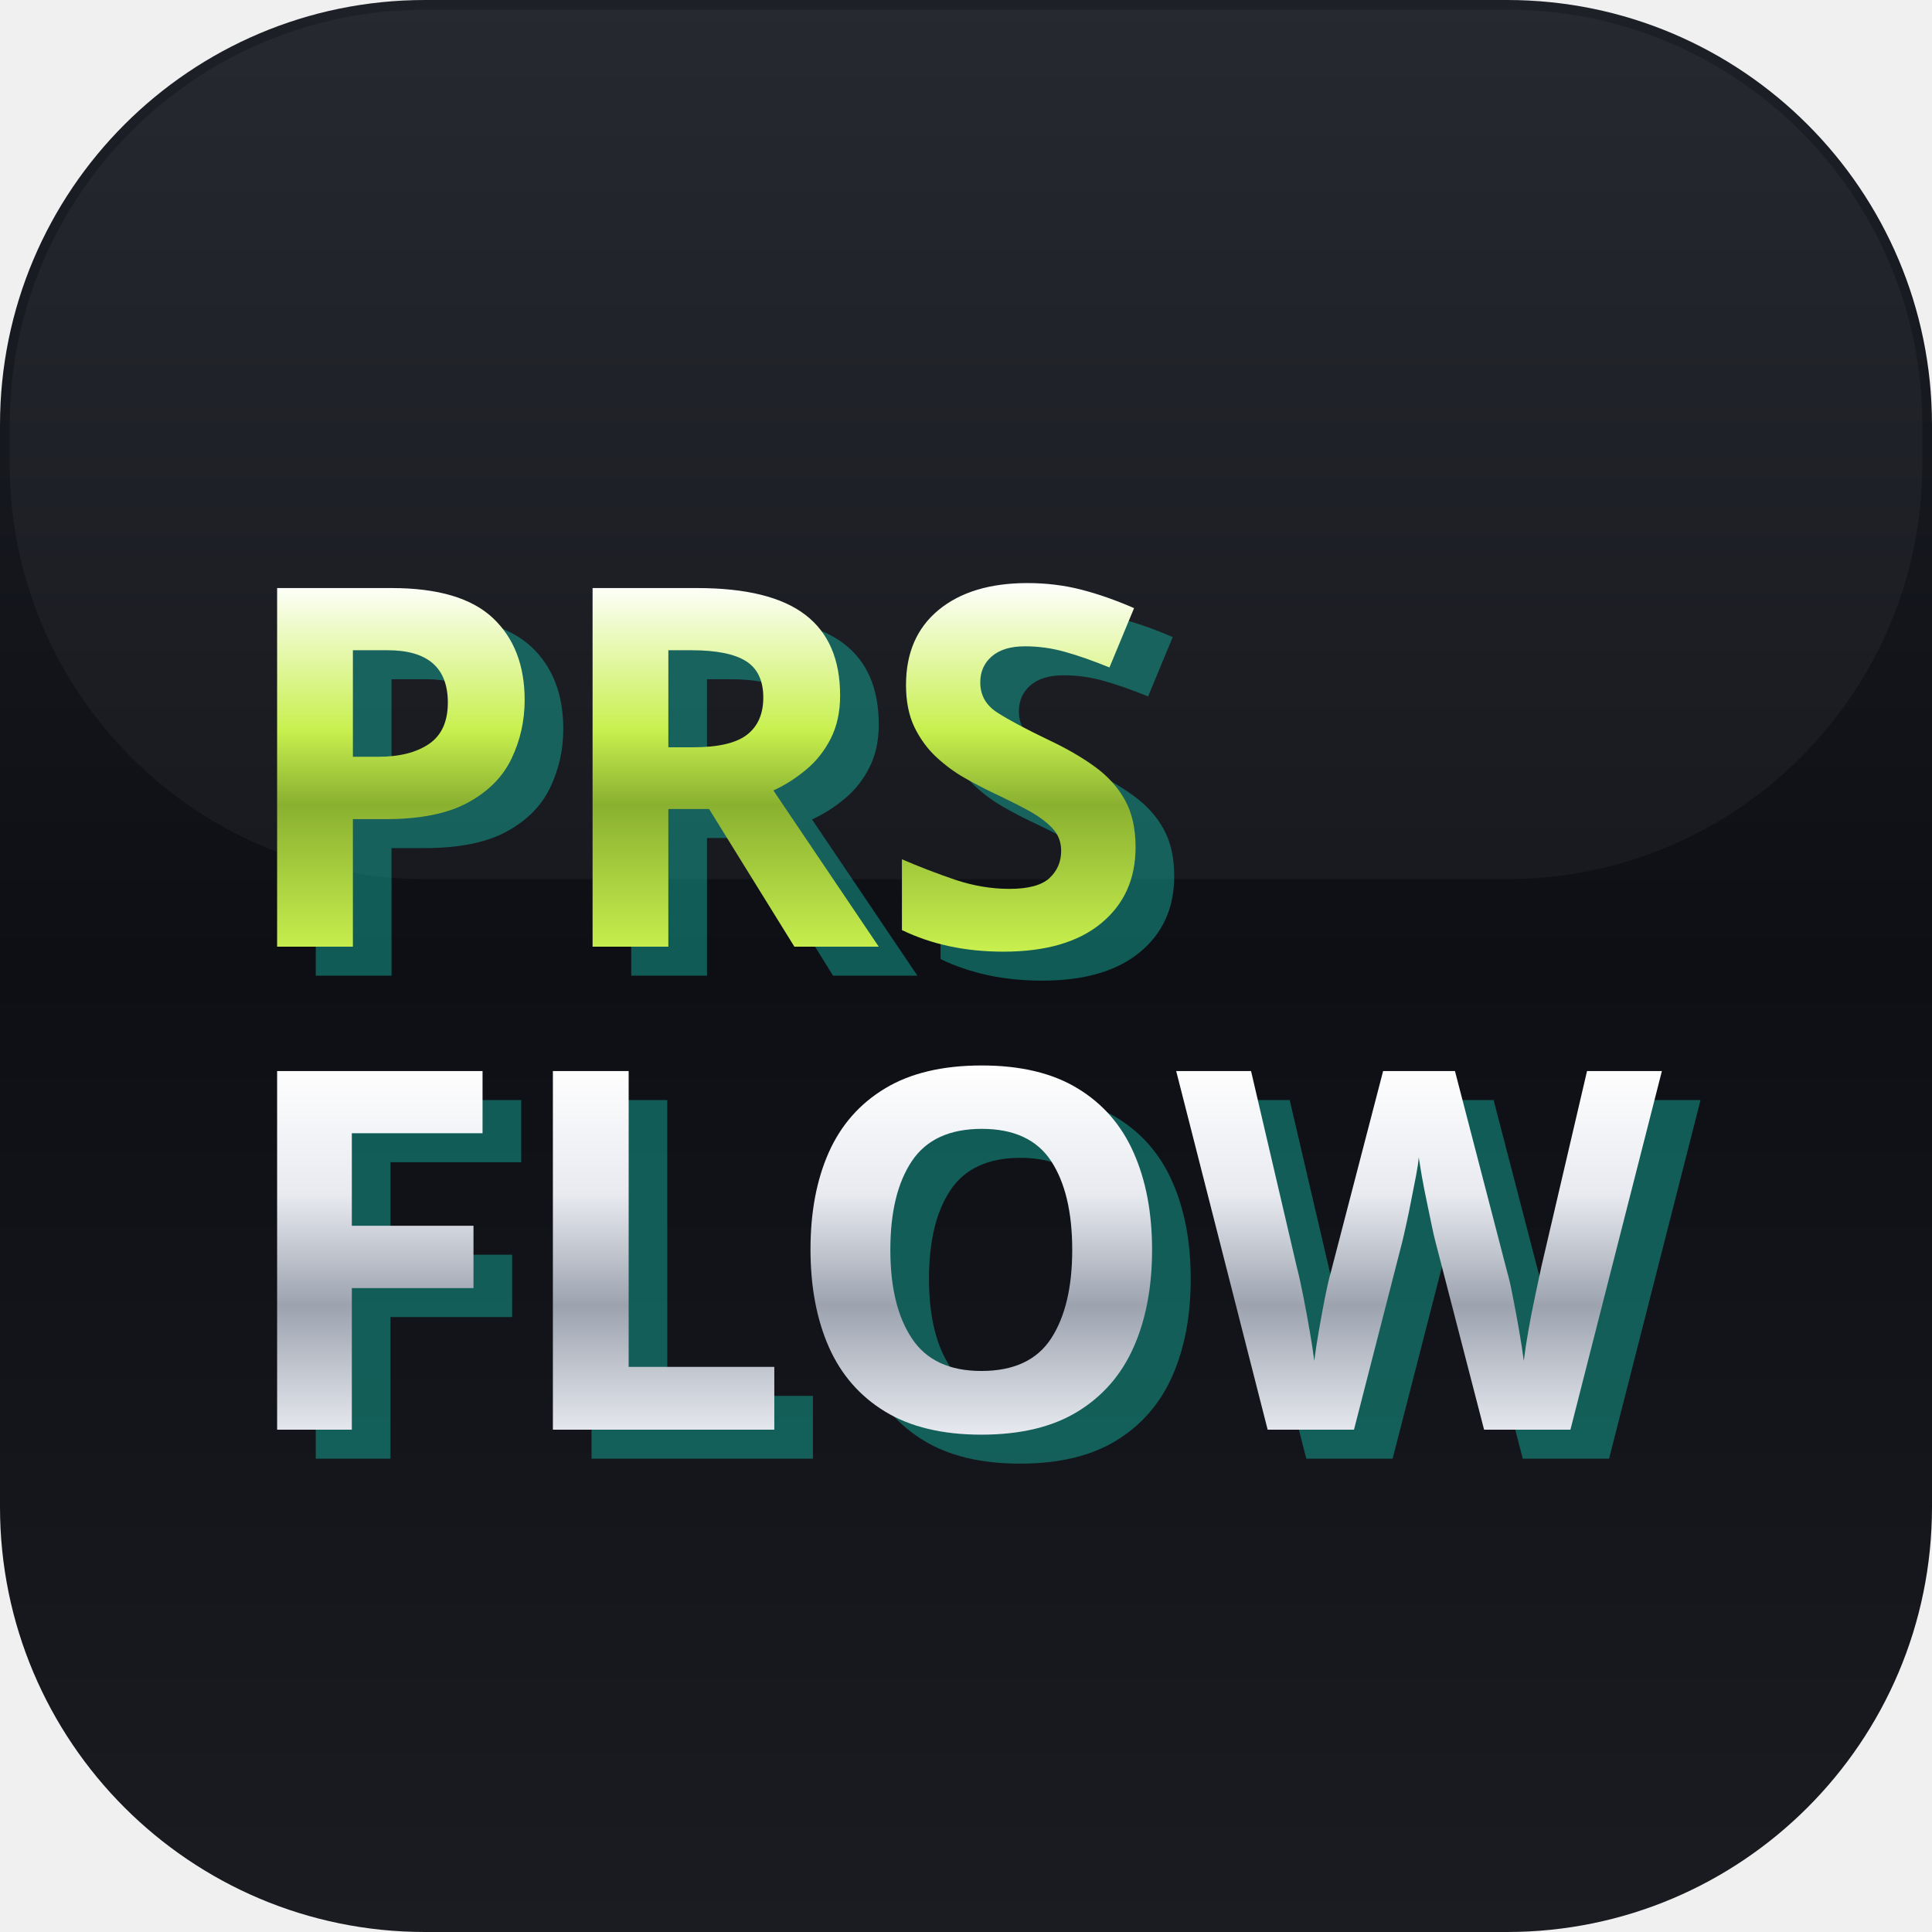
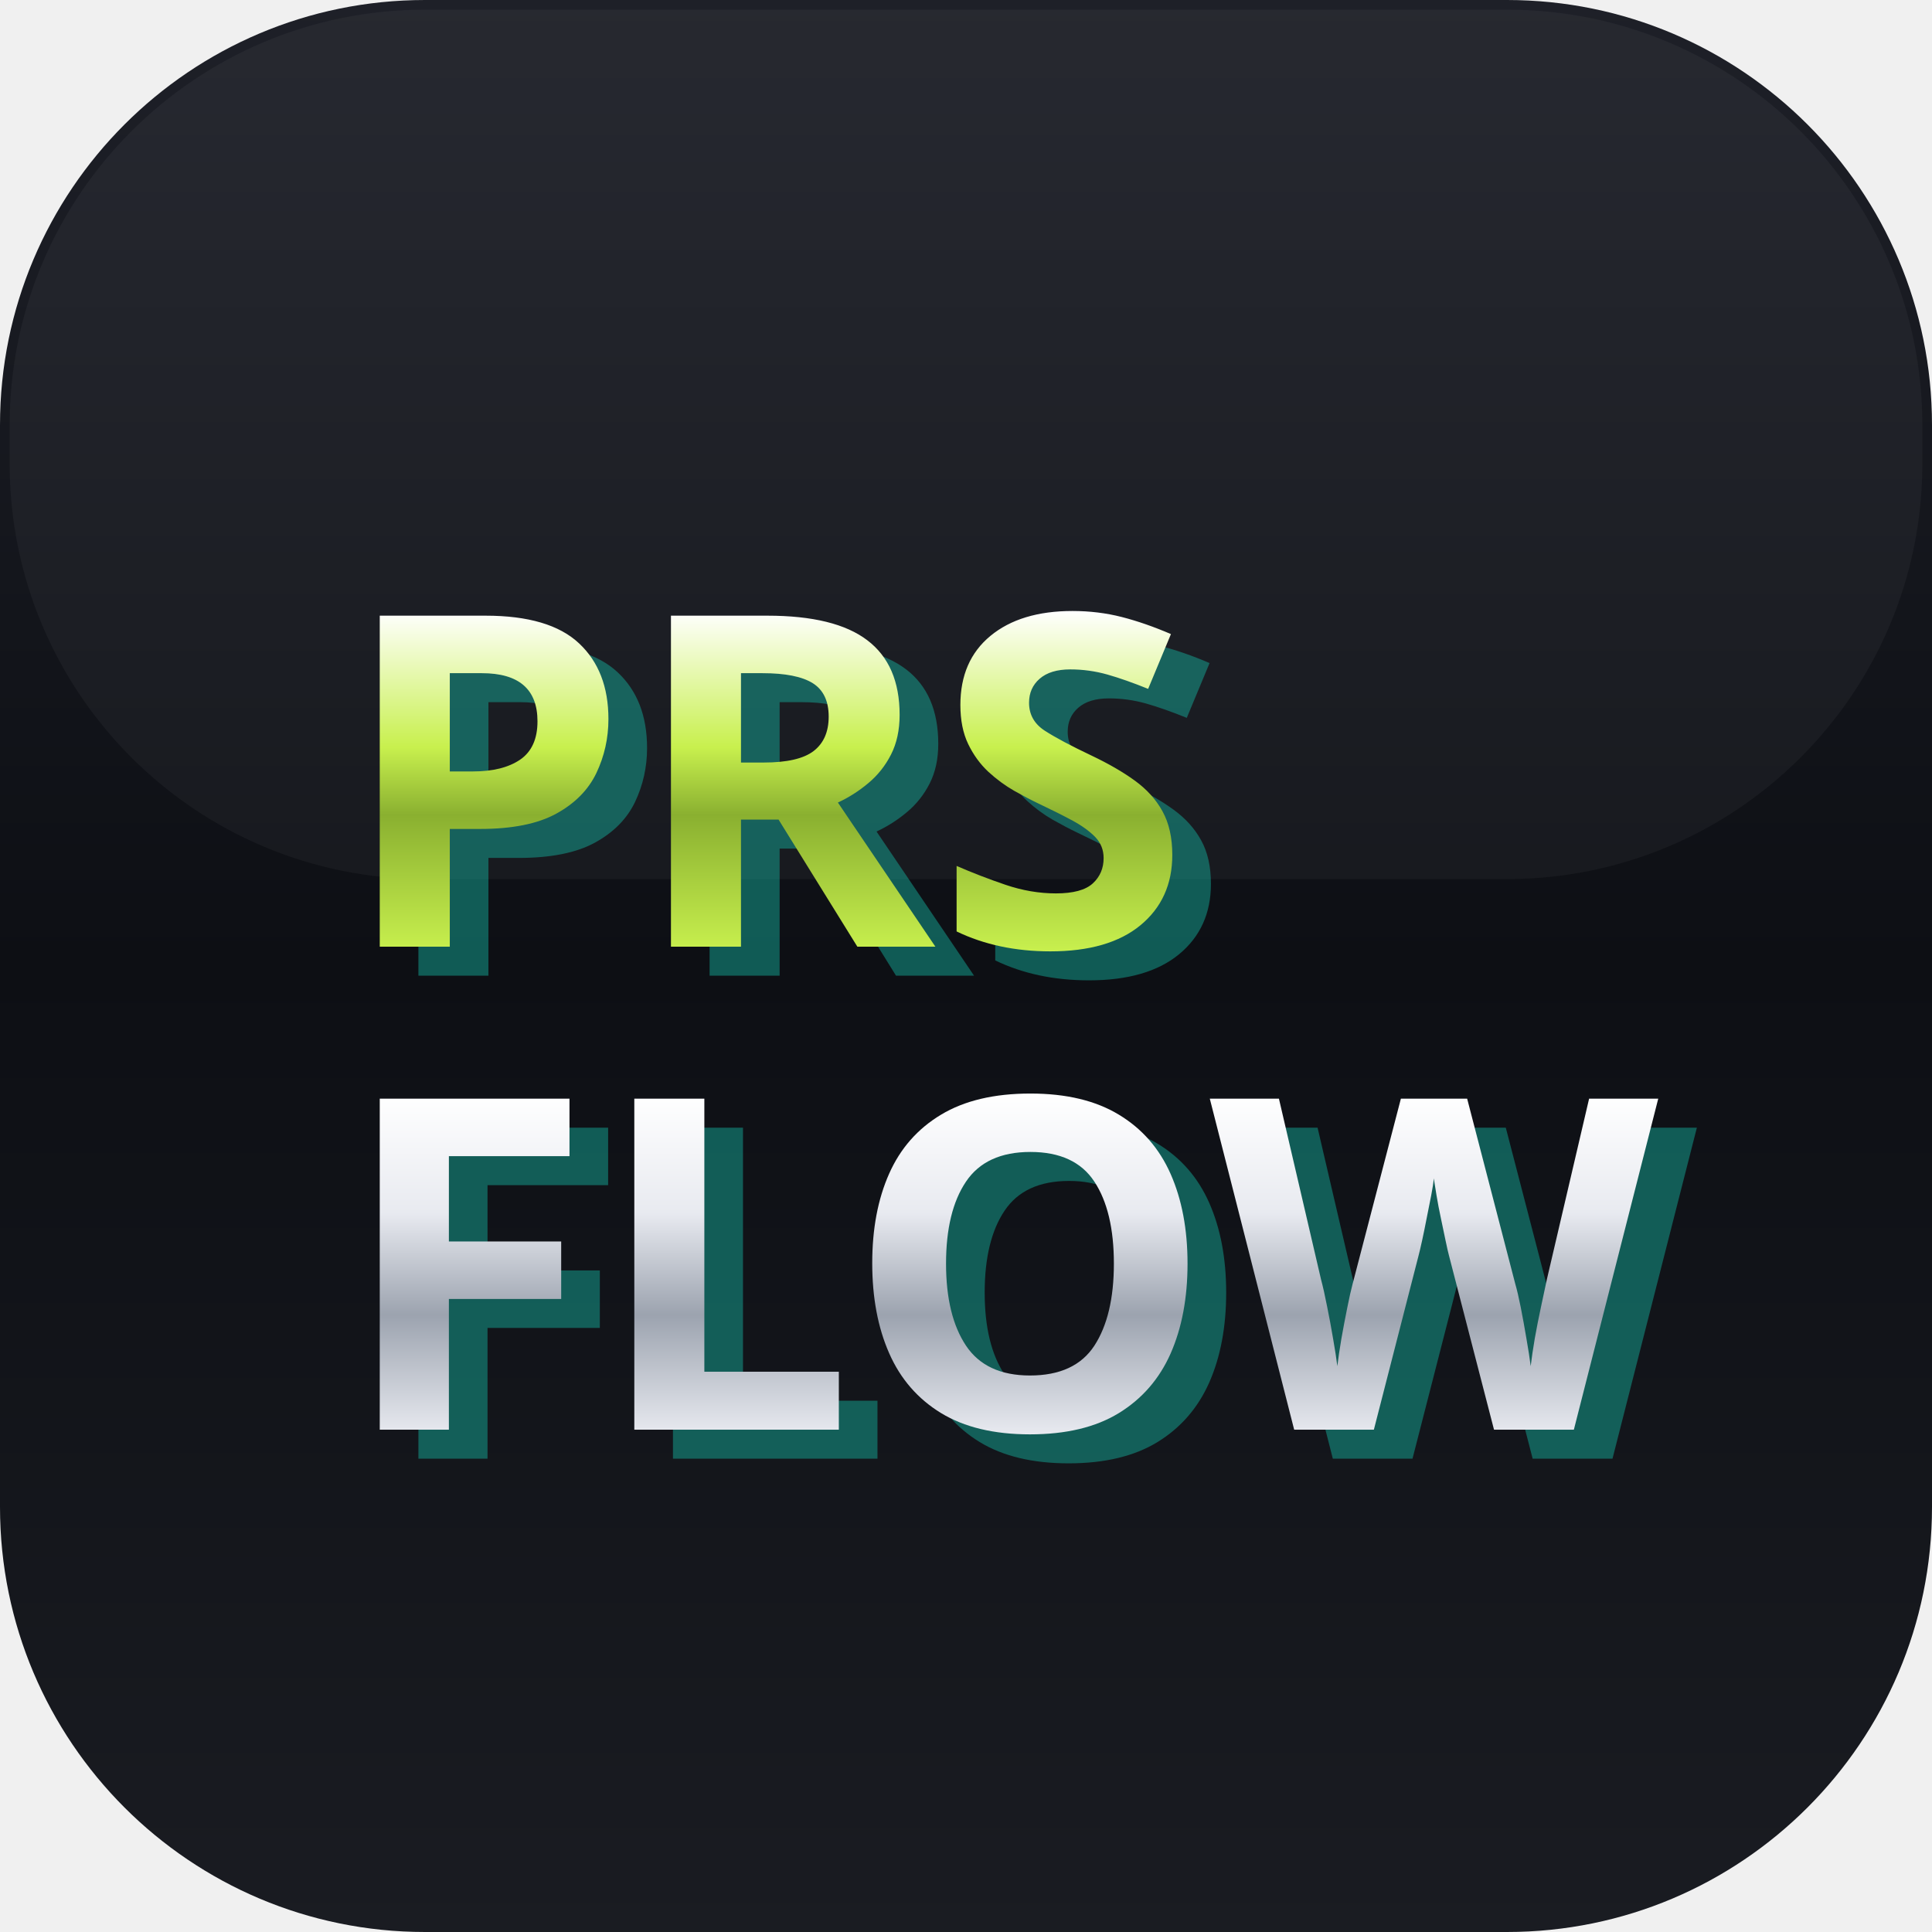
<svg xmlns="http://www.w3.org/2000/svg" width="512" height="512" viewBox="0 0 200 200">
  <defs>
    <linearGradient id="metal-bg" x1="0" y1="0" x2="0" y2="1">
      <stop offset="0%" stop-color="#1e2028" />
      <stop offset="50%" stop-color="#0d0f14" />
      <stop offset="100%" stop-color="#1a1c22" />
    </linearGradient>
    <linearGradient id="chrome-prs" x1="0" y1="0" x2="0" y2="1">
      <stop offset="0%" stop-color="#ffffff" />
      <stop offset="40%" stop-color="#c8f04e" />
      <stop offset="60%" stop-color="#8ab030" />
      <stop offset="100%" stop-color="#c8f04e" />
    </linearGradient>
    <linearGradient id="chrome-flow" x1="0" y1="0" x2="0" y2="1">
      <stop offset="0%" stop-color="#ffffff" />
      <stop offset="35%" stop-color="#e8eaf0" />
      <stop offset="65%" stop-color="#9ca3af" />
      <stop offset="100%" stop-color="#e8eaf0" />
    </linearGradient>
  </defs>
  <rect width="200" height="200" rx="44" fill="url(#metal-bg)" />
  <rect x="1" y="1" width="198" height="90" rx="43" fill="white" fill-opacity="0.04" />
-   <text x="28" y="101" font-family="Arial Black, sans-serif" font-weight="800" font-size="52" fill="#14B8A6" fill-opacity="0.45" textLength="152" lengthAdjust="spacingAndGlyphs">PRS</text>
-   <text x="28" y="151" font-family="Arial Black, sans-serif" font-weight="800" font-size="52" fill="#14B8A6" fill-opacity="0.45" textLength="152" lengthAdjust="spacingAndGlyphs">FLOW</text>
-   <text x="24" y="98" font-family="Arial Black, sans-serif" font-weight="800" font-size="52" fill="url(#chrome-prs)" textLength="152" lengthAdjust="spacingAndGlyphs">PRS</text>
-   <text x="24" y="148" font-family="Arial Black, sans-serif" font-weight="800" font-size="52" fill="url(#chrome-flow)" textLength="152" lengthAdjust="spacingAndGlyphs">FLOW</text>
+   <text x="39" y="101" font-family="Arial Black, sans-serif" font-weight="800" font-size="48" fill="#14B8A6" fill-opacity="0.45" textLength="130" lengthAdjust="spacingAndGlyphs">PRS</text>
+   <text x="39" y="151" font-family="Arial Black, sans-serif" font-weight="800" font-size="48" fill="#14B8A6" fill-opacity="0.45" textLength="130" lengthAdjust="spacingAndGlyphs">FLOW</text>
+   <text x="35" y="98" font-family="Arial Black, sans-serif" font-weight="800" font-size="48" fill="url(#chrome-prs)" textLength="130" lengthAdjust="spacingAndGlyphs">PRS</text>
+   <text x="35" y="148" font-family="Arial Black, sans-serif" font-weight="800" font-size="48" fill="url(#chrome-flow)" textLength="130" lengthAdjust="spacingAndGlyphs">FLOW</text>
</svg>
